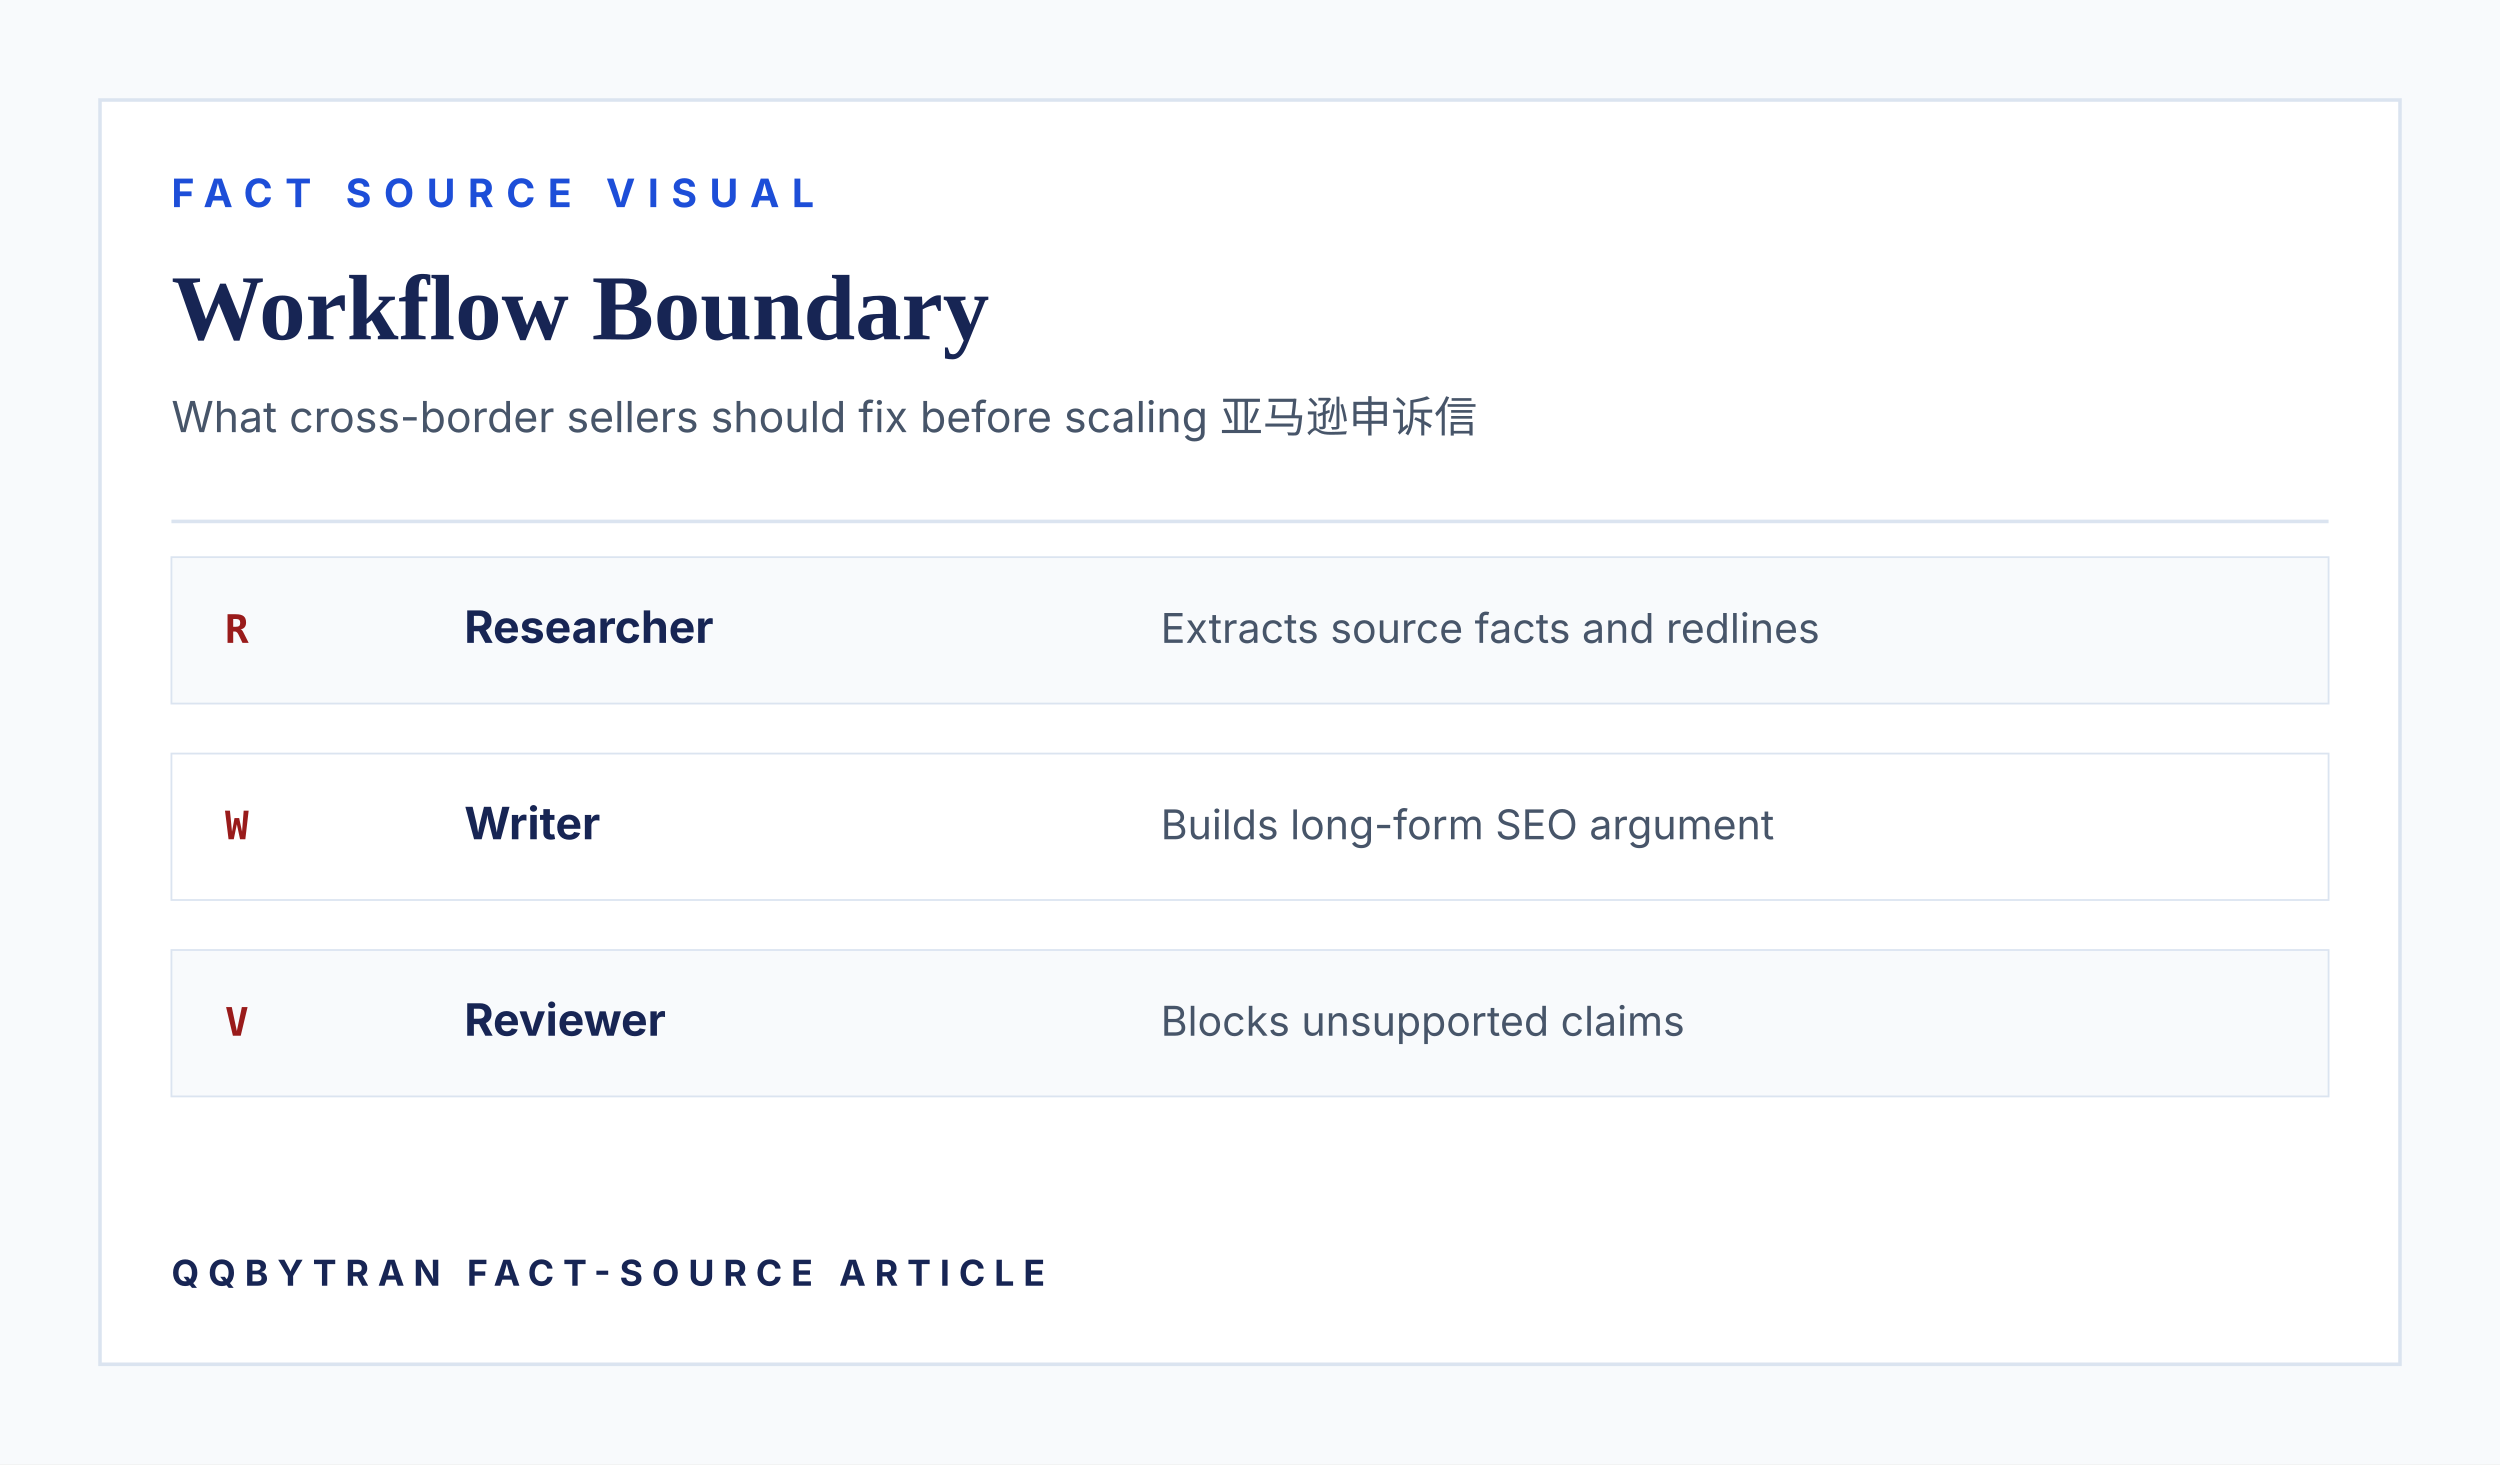
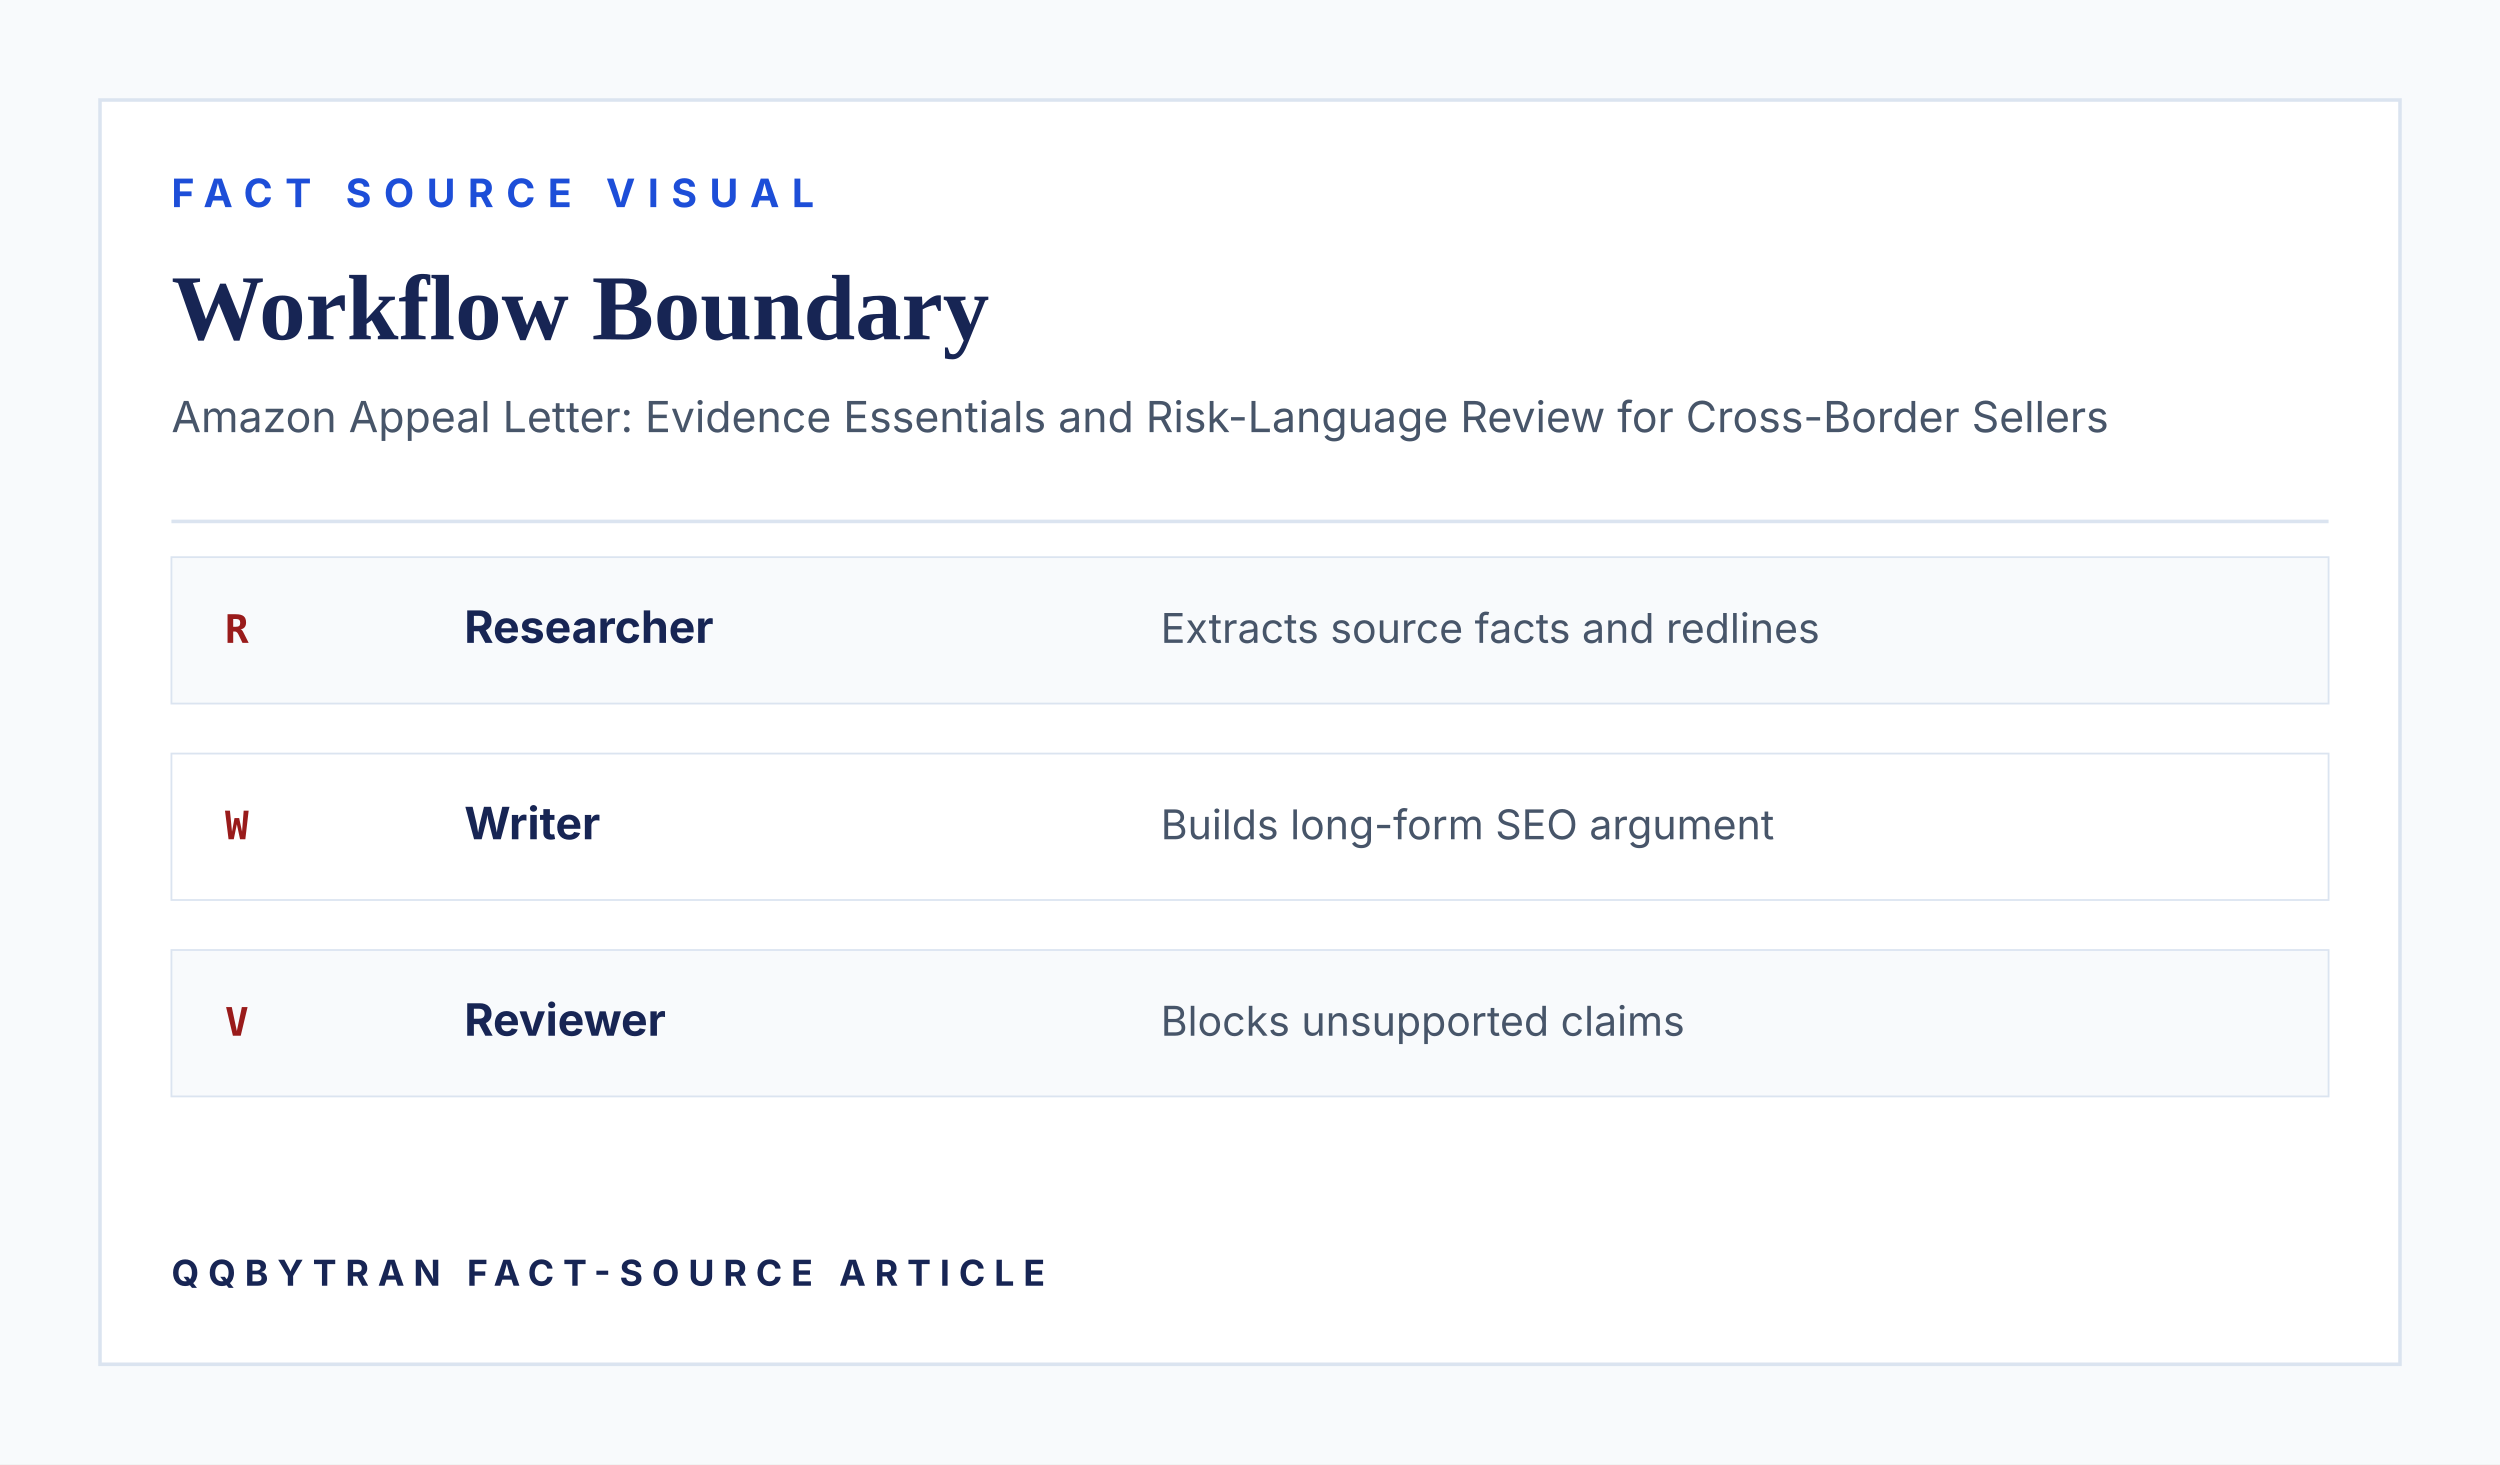
<svg xmlns="http://www.w3.org/2000/svg" width="1400" height="820" viewBox="0 0 1400 820" role="img" aria-label="Workflow Boundary">
  <rect width="1400" height="820" fill="#f8fafc" />
  <rect x="56" y="56" width="1288" height="708" fill="#ffffff" stroke="#dbe4f0" stroke-width="2" />
  <text x="96" y="116" fill="#1d4ed8" font-family="Inter, Arial, sans-serif" font-size="22" font-weight="700" letter-spacing="7">FACT SOURCE VISUAL</text>
  <text x="96" y="190" fill="#172554" font-family="Georgia, 'Times New Roman', serif" font-size="52" font-weight="600">Workflow Boundary</text>
-   <text x="96" y="242" fill="#475569" font-family="Inter, Arial, sans-serif" font-size="24">What cross-border sellers should fix before scaling 亚马逊申诉信</text>
+   <text x="96" y="242" fill="#475569" font-family="Inter, Arial, sans-serif" font-size="24">Amazon Appeal Letter: Evidence Essentials and Risk-Language Review for Cross-Border Sellers</text>
  <line x1="96" y1="292" x2="1304" y2="292" stroke="#dbe4f0" stroke-width="2" />
  <rect x="96" y="312" width="1208" height="82" fill="#f8fafc" stroke="#dbe4f0" stroke-width="1" />
  <text x="126" y="360" fill="#991b1b" font-family="JetBrains Mono, Consolas, monospace" font-size="22" font-weight="700">R</text>
  <text x="260" y="360" fill="#172554" font-family="Inter, Arial, sans-serif" font-size="25" font-weight="700">Researcher</text>
  <text x="650" y="360" fill="#475569" font-family="Inter, Arial, sans-serif" font-size="23">Extracts source facts and redlines</text>
  <rect x="96" y="422" width="1208" height="82" fill="#ffffff" stroke="#dbe4f0" stroke-width="1" />
  <text x="126" y="470" fill="#991b1b" font-family="JetBrains Mono, Consolas, monospace" font-size="22" font-weight="700">W</text>
  <text x="260" y="470" fill="#172554" font-family="Inter, Arial, sans-serif" font-size="25" font-weight="700">Writer</text>
  <text x="650" y="470" fill="#475569" font-family="Inter, Arial, sans-serif" font-size="23">Builds long-form SEO argument</text>
  <rect x="96" y="532" width="1208" height="82" fill="#f8fafc" stroke="#dbe4f0" stroke-width="1" />
  <text x="126" y="580" fill="#991b1b" font-family="JetBrains Mono, Consolas, monospace" font-size="22" font-weight="700">V</text>
  <text x="260" y="580" fill="#172554" font-family="Inter, Arial, sans-serif" font-size="25" font-weight="700">Reviewer</text>
  <text x="650" y="580" fill="#475569" font-family="Inter, Arial, sans-serif" font-size="23">Blocks unsupported claims</text>
  <text x="96" y="720" fill="#172554" font-family="Inter, Arial, sans-serif" font-size="20" font-weight="700" letter-spacing="5">QQBYTRAN FACT-SOURCE ARTICLE</text>
</svg>
